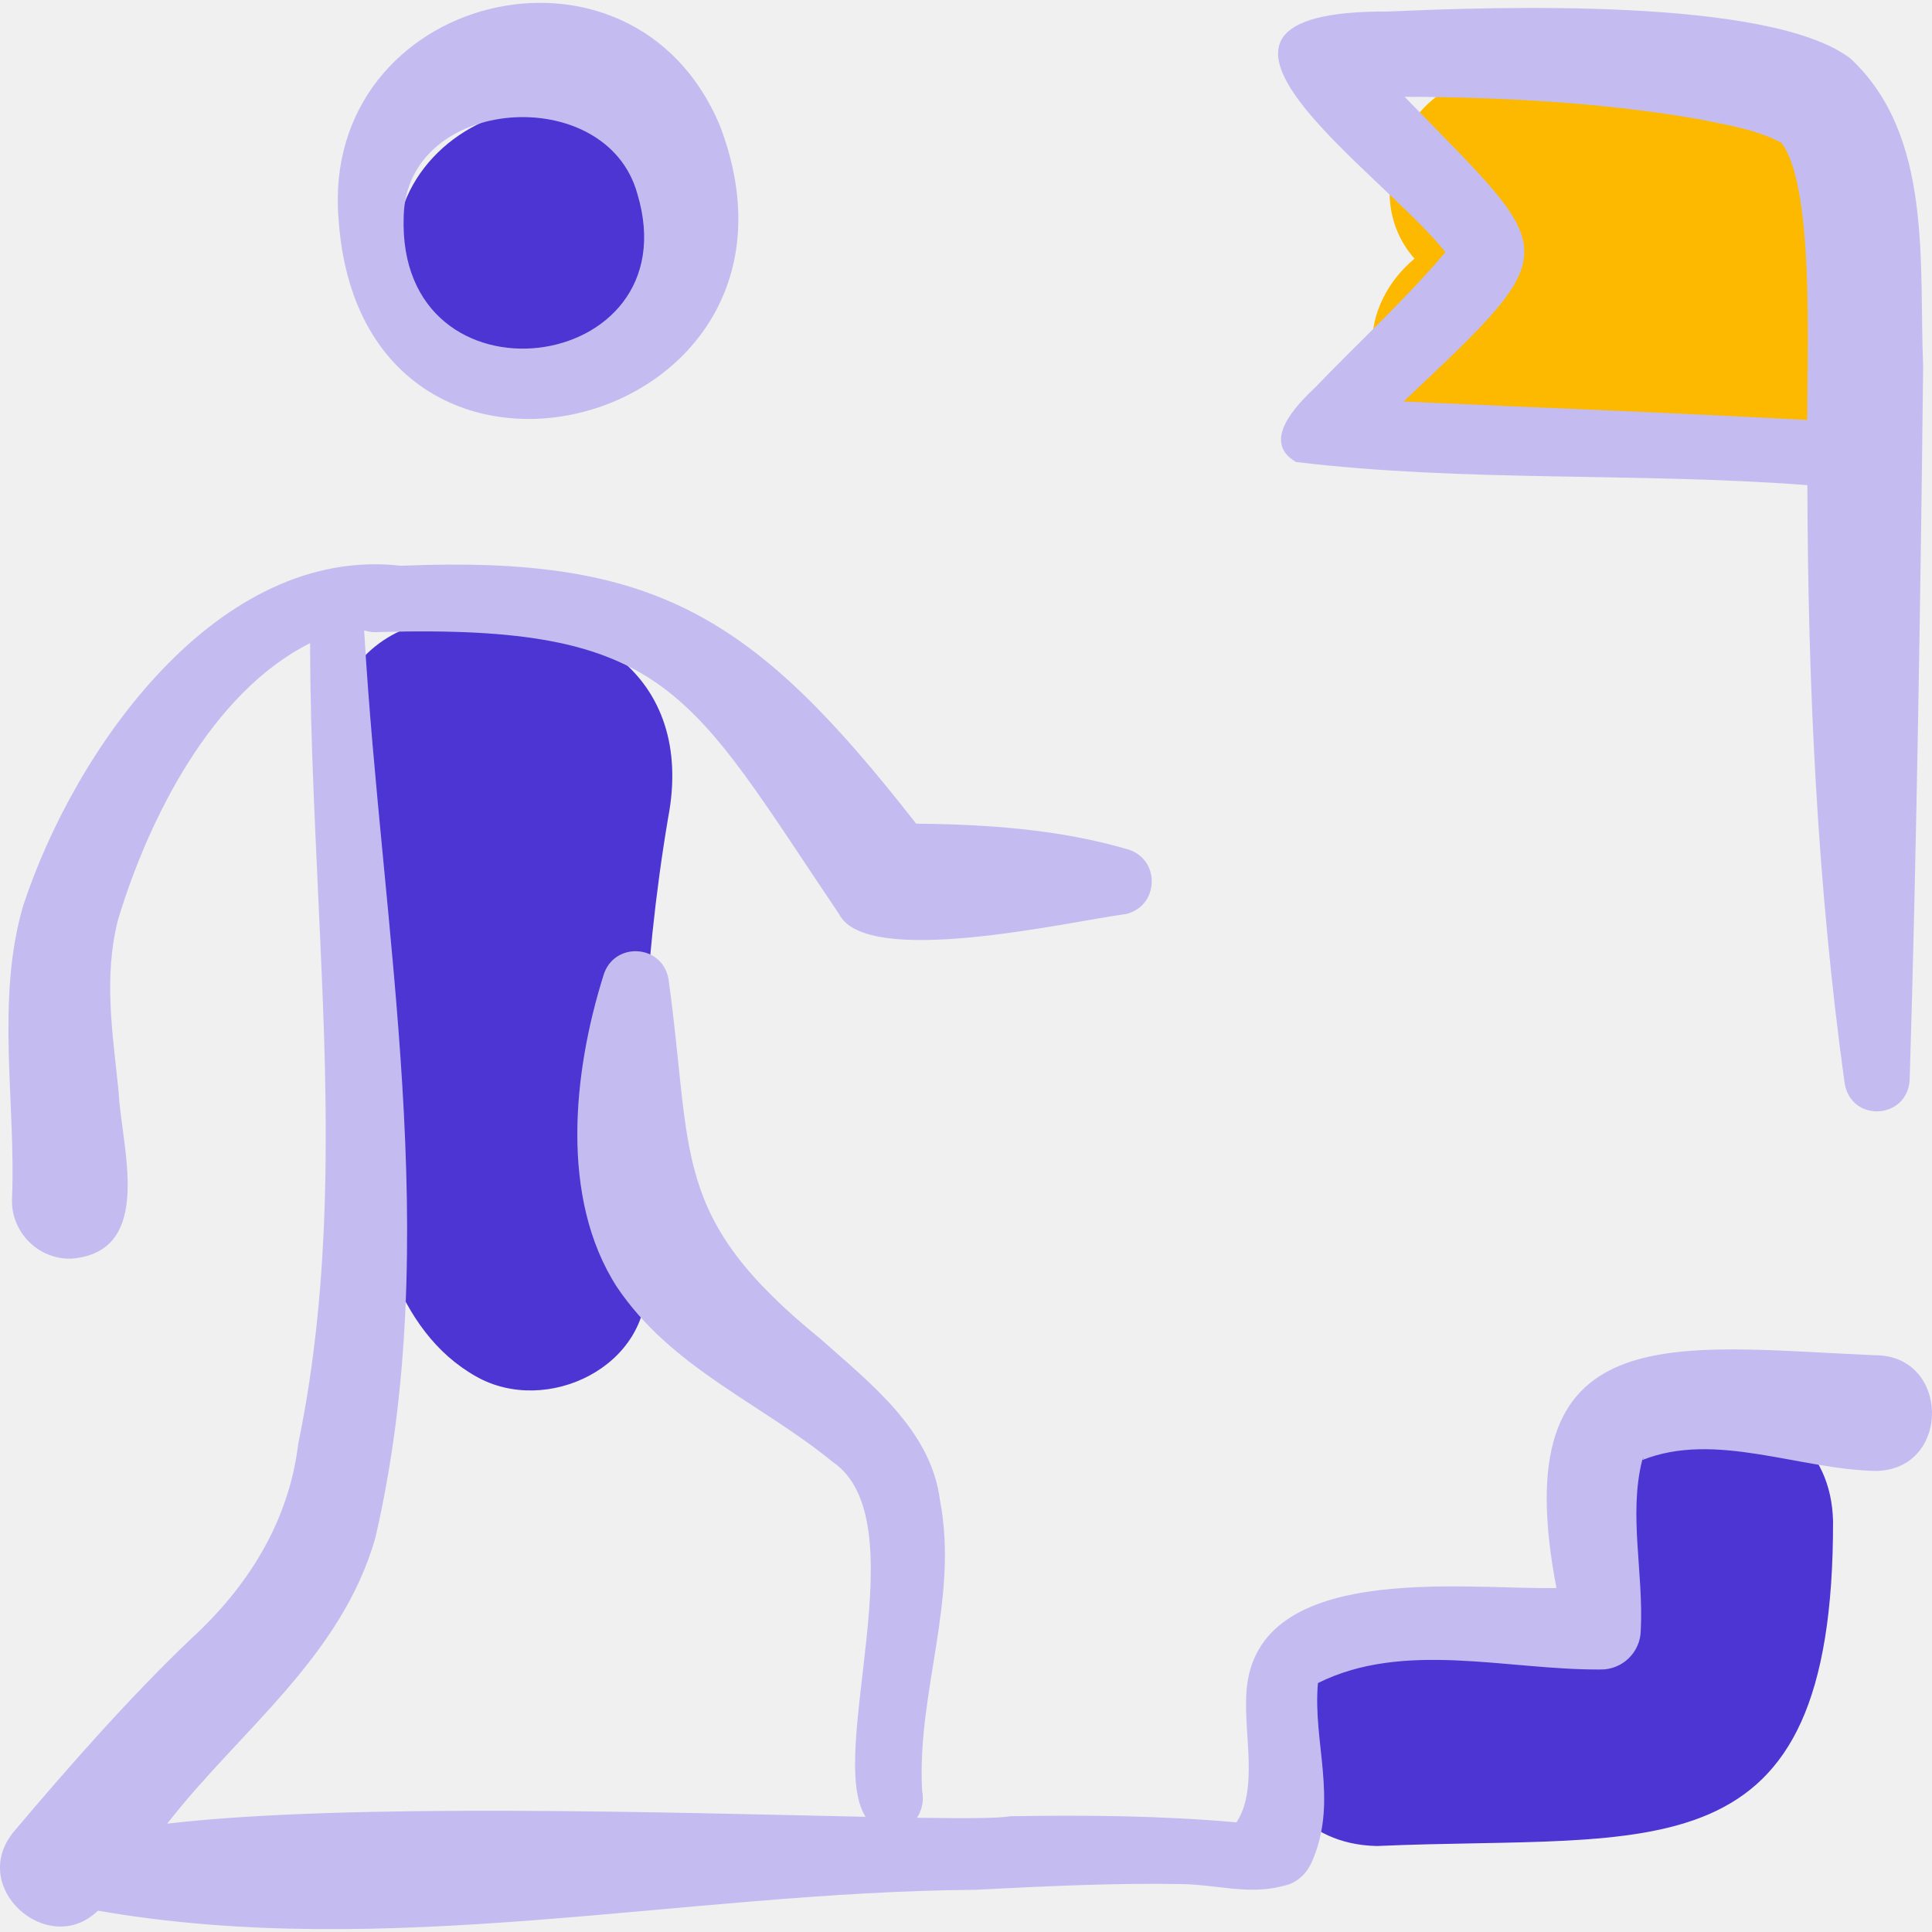
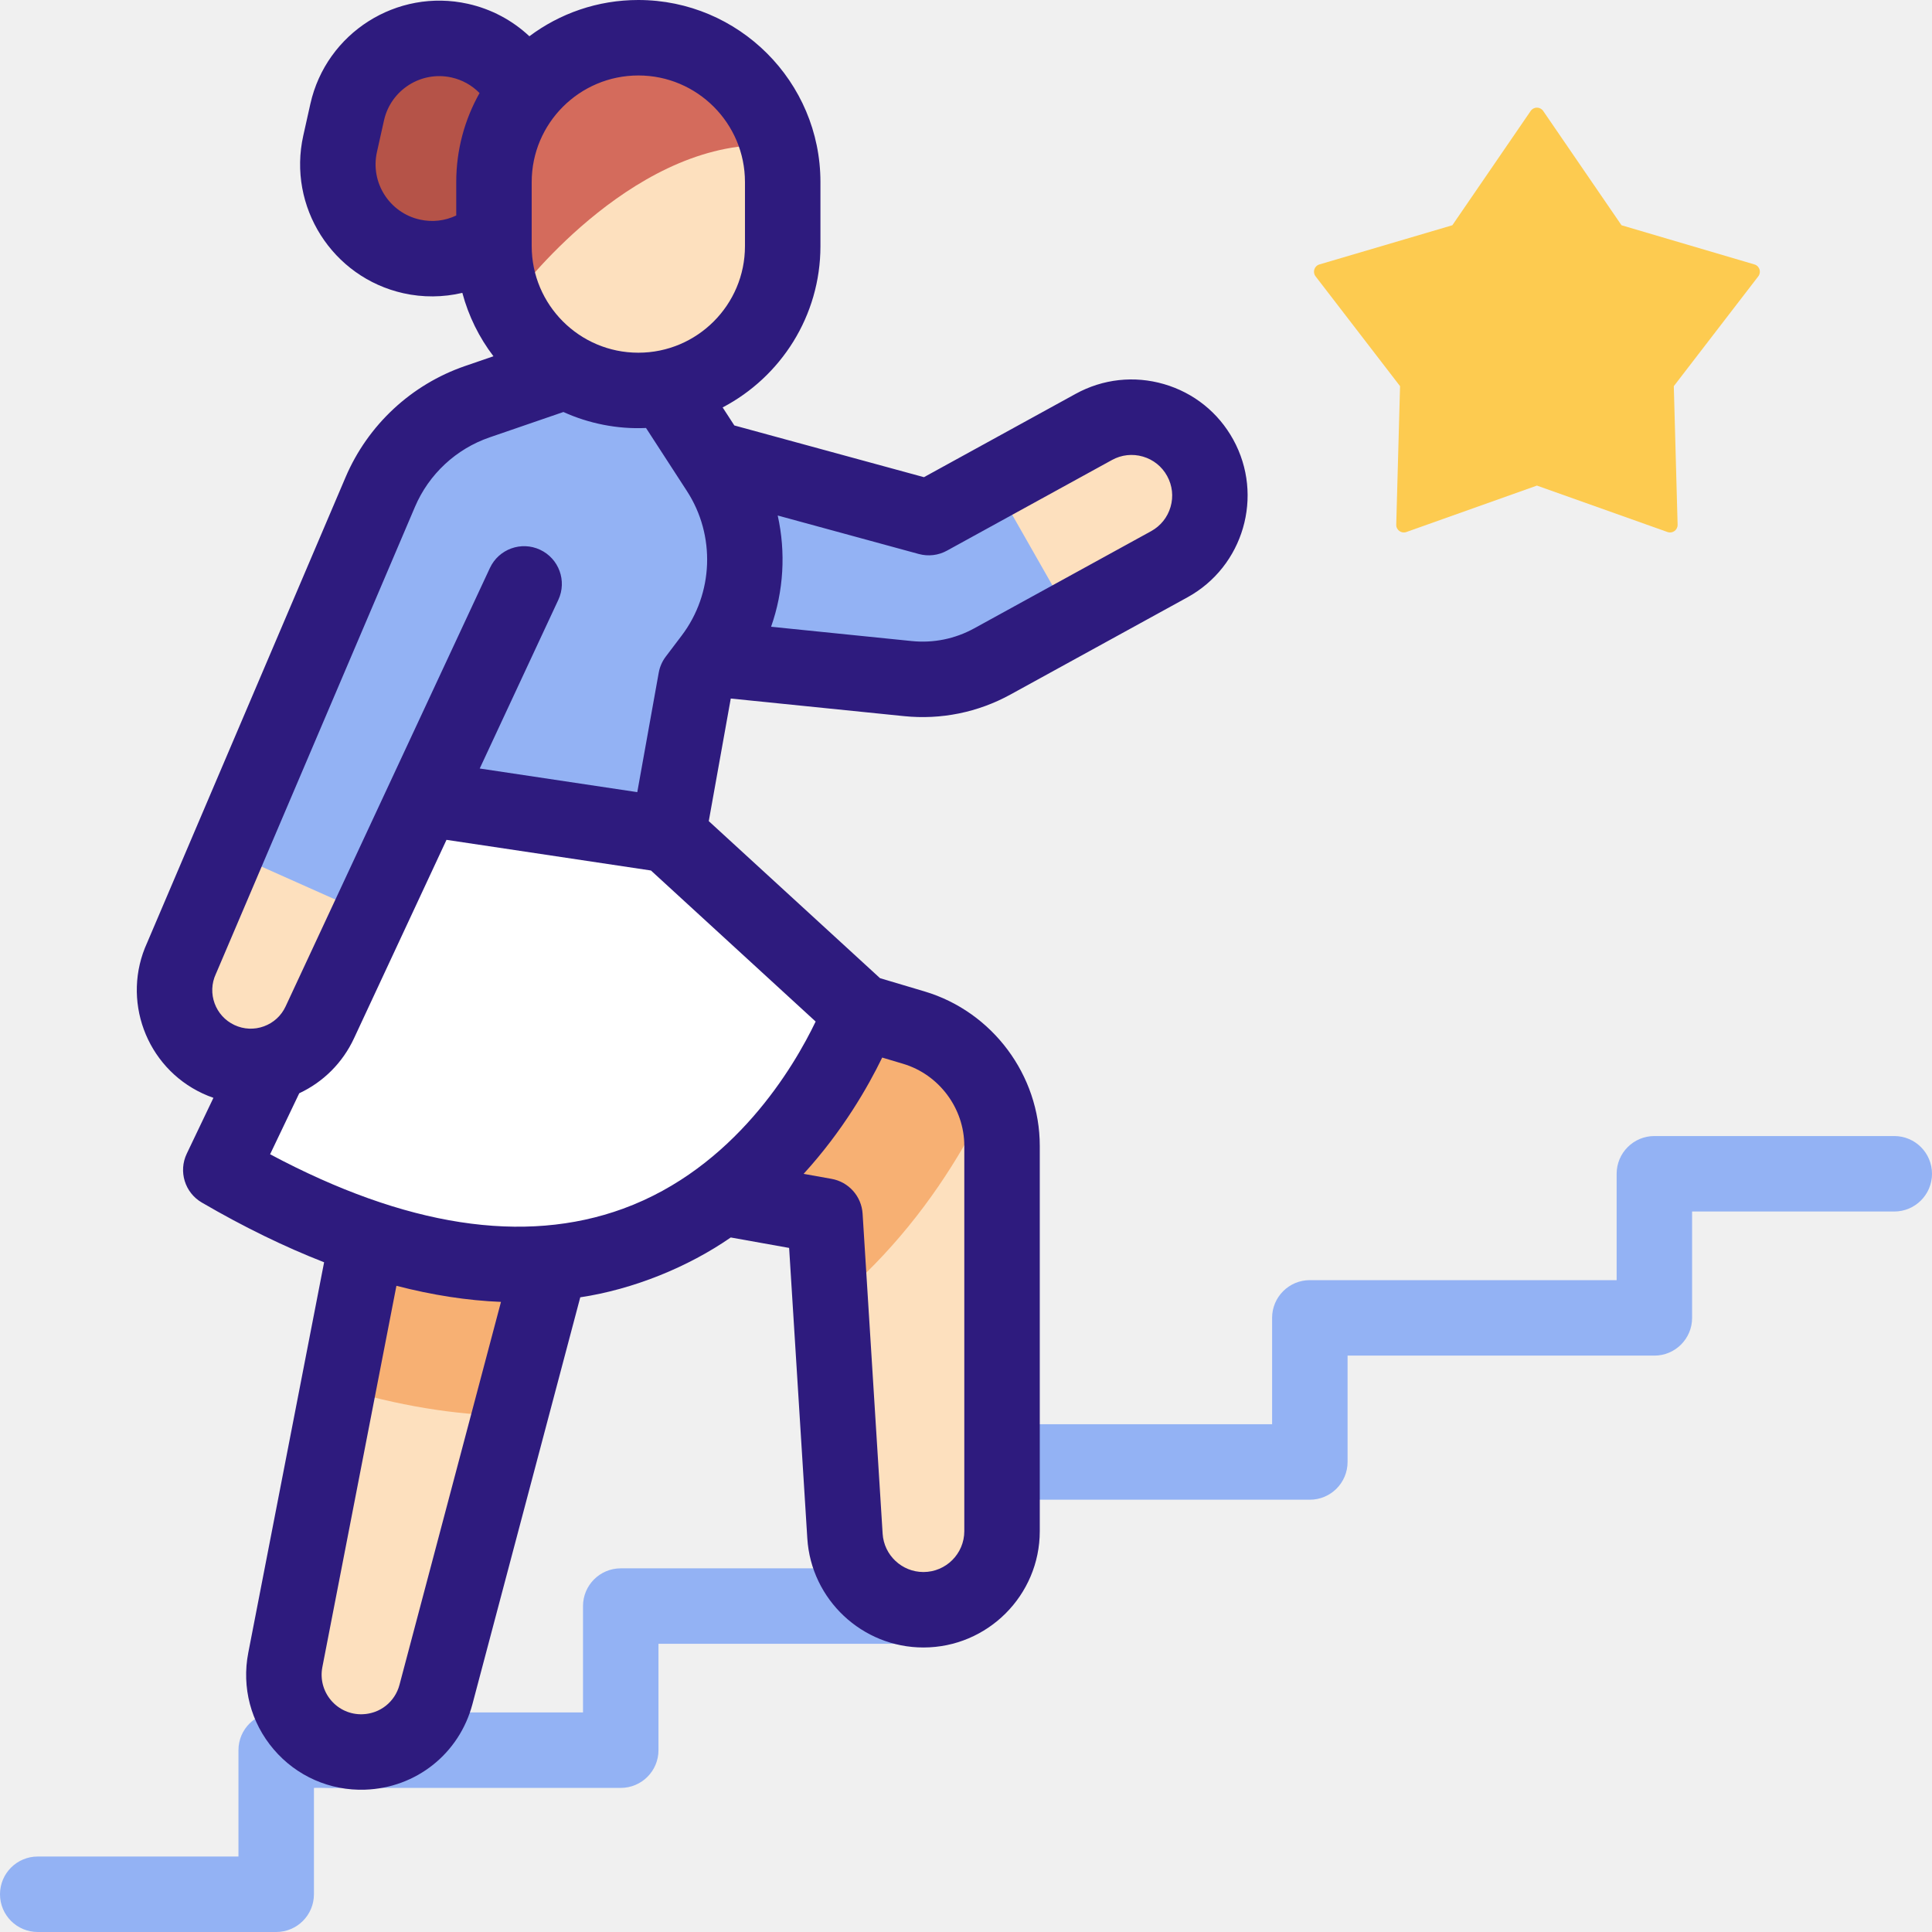
<svg xmlns="http://www.w3.org/2000/svg" width="140" height="140" viewBox="0 0 140 140" fill="none">
-   <g clip-path="url(#clip0_3380_1615)">
-     <path d="M48.157 14.36C42.756 0.834 23.231 10.71 30.184 23.408C32.583 27.593 38.308 29.949 42.642 27.326C46.575 24.56 49.813 19.295 48.157 14.36Z" fill="#4D35D3" style="fill:#4D35D3;fill:color(display-p3 0.302 0.208 0.828);fill-opacity:1;" />
-     <path d="M48.414 59.265C50.402 48.932 42.346 43.684 32.854 45.033C32.97 45.049 33.087 45.065 33.203 45.08C29.442 44.52 25.389 47.223 24.475 50.98C23.981 53.124 24.448 55.215 24.239 57.393C26.564 69.429 22.962 93.22 34.476 99.73C39.595 102.664 47.227 99.011 46.82 92.647C46.132 81.501 46.554 70.282 48.414 59.265Z" fill="#4D35D3" style="fill:#4D35D3;fill:color(display-p3 0.302 0.208 0.828);fill-opacity:1;" />
-     <path d="M132.83 110.221C132.563 99.376 116.578 99.556 116.424 110.222C116.594 112.435 116.483 114.654 115.774 116.767C110.425 116.938 105.104 117.127 99.763 117.364C88.979 117.711 89.043 133.518 99.763 133.77C119.937 132.875 132.87 136.317 132.83 110.221Z" fill="#4D35D3" style="fill:#4D35D3;fill:color(display-p3 0.302 0.208 0.828);fill-opacity:1;" />
-     <path d="M133.569 10.776C127.561 3.772 117.054 6.452 108.869 5.484C102.241 5.175 98.135 13.826 102.502 18.743C100.605 20.312 99.34 22.687 99.448 25.105C100.288 36.345 114.448 33.15 122.303 34.018C133.852 34.689 139.696 19.433 133.569 10.776Z" fill="#FCB900" style="fill:#FCB900;fill:color(display-p3 0.988 0.726 0);fill-opacity:1;" />
-     <path d="M52.181 9.142C45.835 -6.148 23.17 -0.449 24.535 15.895C26.194 40.057 60.594 31.284 52.181 9.142ZM29.253 15.665C29.48 6.915 43.955 5.908 46.188 14.057C50.151 27.27 28.728 30.02 29.253 15.665Z" fill="#C4BCF0" style="fill:#C4BCF0;fill:color(display-p3 0.769 0.737 0.941);fill-opacity:1;" />
-     <path d="M135.837 98.205C121.133 97.568 108.979 95.237 112.786 115.074C105.998 115.205 90.511 113.012 90.3 123.052C90.2 125.858 91.086 129.564 89.706 131.88C89.668 131.938 89.638 131.996 89.603 132.054C84.209 131.572 78.613 131.515 73.207 131.612C72.41 131.764 69.97 131.775 66.45 131.721C66.813 131.173 66.961 130.471 66.822 129.772C66.417 122.719 69.492 115.872 68.114 108.711C67.468 103.612 63.059 100.24 59.467 97.03C48.545 88.159 50.23 83.819 48.442 70.941C47.988 68.4 44.457 68.206 43.724 70.697C41.54 77.663 40.543 86.807 44.703 93.259C48.642 99.12 55.144 101.686 60.328 105.927C66.62 110.179 59.817 127.146 62.724 131.652C48.922 131.36 25.215 130.618 12.117 132.148C17.363 125.4 24.73 120.092 27.198 111.443C32.22 89.748 27.653 67.55 26.388 45.68C26.736 45.795 27.114 45.841 27.5 45.8C48.485 45.217 49.907 50.098 60.8 66.235C62.807 70.189 77.486 66.775 81.61 66.231C83.97 65.654 84.116 62.34 81.797 61.568C76.812 60.096 71.557 59.736 66.388 59.686C54.61 44.599 47.533 40.222 29.063 40.997C15.806 39.481 5.421 54.238 1.675 65.645C-0.32 72.463 1.157 79.96 0.872 86.833C0.757 89.249 2.756 91.284 5.175 91.206C11.278 90.722 8.768 82.99 8.599 79.142C8.155 74.802 7.498 70.825 8.546 66.674C10.752 59.333 15.352 50.157 22.471 46.606C22.477 53.888 22.905 61.129 23.213 68.308C23.771 80.418 24.088 92.693 21.612 104.615C20.943 110.221 17.998 114.961 13.815 118.783C9.467 122.923 5.007 127.988 1.056 132.664C-2.425 136.752 3.515 141.945 7.094 138.455C28.138 142.122 49.491 137.104 70.676 136.942C75.635 136.689 80.779 136.435 85.729 136.53C88.087 136.568 90.438 137.299 92.848 136.698C92.87 136.691 92.889 136.681 92.91 136.675C93.836 136.521 94.695 135.911 95.165 134.673C96.936 130.388 95.116 126.172 95.504 121.961C101.731 118.855 109.185 121.017 115.947 120.978C117.542 121.016 118.865 119.749 118.896 118.154C119.111 113.989 118.004 109.768 119 105.806C119.011 105.801 119.023 105.795 119.023 105.795C124.283 103.698 130.356 106.485 135.938 106.59C141.418 106.502 141.324 98.162 135.837 98.205ZM119.089 105.693C119.078 105.709 119.075 105.722 119.011 105.783C119.035 105.714 119.138 105.588 119.089 105.693Z" fill="#C4BCF0" style="fill:#C4BCF0;fill:color(display-p3 0.769 0.737 0.941);fill-opacity:1;" />
-     <path d="M104.738 18.274C101.826 21.736 98.492 24.749 95.343 28.035C93.958 29.344 91.346 31.986 93.912 33.478C106.132 34.951 118.624 34.213 130.969 35.157C131.006 49.626 131.681 64.153 133.669 78.495C134.142 81.359 138.193 81.132 138.381 78.271C138.863 62.842 139.194 41.883 139.358 26.511C139.042 19.103 140.088 9.82 134.09 4.238C128.252 -0.212 108.294 0.491 100.612 0.835C82.459 0.726 100.251 12.52 104.738 18.274ZM129.169 10.402C129.167 10.401 129.16 10.395 129.149 10.387C129.163 10.396 129.172 10.403 129.169 10.402ZM122.98 8.614C125.056 9.032 127.274 9.376 129.091 10.348C131.421 13.419 130.982 24.642 130.957 30.432C123.592 30.04 116.256 29.721 108.899 29.416C106.775 29.302 104.205 29.217 101.707 29.096C113.744 17.737 112.975 18.561 101.783 7.014C108.802 7.037 116.127 7.427 122.98 8.614Z" fill="#C4BCF0" style="fill:#C4BCF0;fill:color(display-p3 0.769 0.737 0.941);fill-opacity:1;" />
+   <g clip-path="url(#clip0_3446_5304)">
+     <path d="M111.371 35.188L101.91 38.552C101.547 38.682 101.167 38.406 101.177 38.02L101.453 27.982L95.33 20.023C95.095 19.718 95.24 19.271 95.61 19.162L105.242 16.323L110.919 8.039C111.137 7.721 111.606 7.721 111.825 8.039L117.501 16.323L127.133 19.162C127.503 19.271 127.648 19.718 127.413 20.023L121.29 27.982L121.566 38.02C121.577 38.406 121.197 38.682 120.833 38.552L111.371 35.188Z" fill="#FDCB50" style="fill:#FDCB50;fill:color(display-p3 0.992 0.796 0.314);fill-opacity:1;" />
+     <path d="M49.695 32.705L67.301 37.508L79.264 30.936C82.012 29.426 85.464 30.43 86.974 33.178C88.483 35.926 87.479 39.378 84.731 40.888L71.911 47.93C70.044 48.956 67.909 49.39 65.79 49.174L46.928 47.257L49.695 32.705Z" fill="#FDE0BE" style="fill:#FDE0BE;fill:color(display-p3 0.992 0.878 0.745);fill-opacity:1;" />
+     <path d="M42.576 81.346L31.591 122.79C30.958 125.18 28.832 126.873 26.361 126.955C22.764 127.074 19.989 123.82 20.675 120.287L29.236 76.207L42.576 81.346Z" fill="#FDE0BE" style="fill:#FDE0BE;fill:color(display-p3 0.992 0.878 0.745);fill-opacity:1;" />
+     <path d="M36.943 102.6L42.577 81.346L29.236 76.207L24.51 100.544C28.779 101.85 32.933 102.537 36.943 102.6Z" fill="#F7B073" style="fill:#F7B073;fill:color(display-p3 0.969 0.69 0.451);fill-opacity:1;" />
+     <path d="M66.916 116.649C63.908 116.649 61.419 114.31 61.231 111.309L59.778 88.116L40.418 84.652C33.381 83.392 28.822 76.511 30.407 69.54L31.628 64.166L66.218 74.464C70.011 75.593 72.612 79.081 72.612 83.038V110.953C72.612 114.098 70.061 116.649 66.916 116.649Z" fill="#FDE0BE" style="fill:#FDE0BE;fill:color(display-p3 0.992 0.878 0.745);fill-opacity:1;" />
+     <path d="M66.218 74.464L31.628 64.166L30.407 69.54C28.822 76.511 33.381 83.393 40.418 84.652L59.778 88.116L60.182 94.558C61.958 93.099 63.638 91.448 65.21 89.609C68.572 85.677 70.675 81.722 71.784 79.295C70.731 77.013 68.741 75.215 66.218 74.464Z" fill="#F7B073" style="fill:#F7B073;fill:color(display-p3 0.969 0.69 0.451);fill-opacity:1;" />
+     <path d="M62.386 73.323C62.386 73.323 51.141 105.235 16.001 84.778L28.986 57.588L48.403 60.499L62.386 73.323Z" fill="white" style="fill:white;fill-opacity:1;" />
+     <path d="M67.301 37.507L49.694 32.705L46.928 47.256L65.79 49.173C67.909 49.389 70.044 48.955 71.911 47.929L77.615 44.796L71.994 34.928L67.301 37.507Z" fill="#93B2F4" style="fill:#93B2F4;fill:color(display-p3 0.577 0.698 0.957);fill-opacity:1;" />
+     <path d="M48.403 60.499L50.426 49.228L51.579 47.706C54.592 43.728 54.791 38.288 52.075 34.1L48.333 28.33L47.55 25.818L40.711 27.004L34.589 29.109L28.986 57.588L48.403 60.499Z" fill="#93B2F4" style="fill:#93B2F4;fill:color(display-p3 0.577 0.698 0.957);fill-opacity:1;" />
+     <path d="M37.98 42.313L23.175 74.085C21.887 76.849 18.601 78.046 15.837 76.758C13.072 75.47 11.875 72.185 13.164 69.42L27.556 35.654C28.868 32.575 31.424 30.197 34.589 29.109L37.98 42.313Z" fill="#FDE0BE" style="fill:#FDE0BE;fill:color(display-p3 0.992 0.878 0.745);fill-opacity:1;" />
+     <path d="M34.588 29.108C31.423 30.196 28.868 32.575 27.556 35.654L16.459 61.688L26.802 66.299L37.98 42.313L39.762 35.519L34.588 29.108Z" fill="#93B2F4" style="fill:#93B2F4;fill:color(display-p3 0.577 0.698 0.957);fill-opacity:1;" />
+     <path d="M29.826 18.58C26.143 17.758 23.824 14.106 24.646 10.423L25.159 8.126C25.981 4.443 29.633 2.123 33.316 2.945C36.998 3.767 39.318 7.419 38.496 11.102L37.983 13.4C37.161 17.083 33.51 19.402 29.826 18.58Z" fill="#B55348" style="fill:#B55348;fill:color(display-p3 0.71 0.326 0.282);fill-opacity:1;" />
+     <path d="M46.251 28.293H46.261C52.036 28.293 56.717 23.611 56.717 17.836V13.191C56.717 7.416 52.036 2.734 46.261 2.734H46.251C40.476 2.734 35.795 7.416 35.795 13.191V17.836C35.795 23.611 40.476 28.293 46.251 28.293Z" fill="#FDE0BE" style="fill:#FDE0BE;fill:color(display-p3 0.992 0.878 0.745);fill-opacity:1;" />
+     <path d="M55.307 10.512H56.369C55.186 6.035 51.11 2.734 46.261 2.734H46.251C40.476 2.734 35.795 7.416 35.795 13.191V17.836C35.795 19.355 36.121 20.797 36.704 22.1L37.461 21.305C37.461 21.305 45.493 10.512 55.307 10.512Z" fill="#D46B5C" style="fill:#D46B5C;fill:color(display-p3 0.831 0.42 0.361);fill-opacity:1;" />
+     <path d="M94.915 108.675H72.894C71.384 108.675 70.16 107.45 70.16 105.94C70.16 104.43 71.384 103.206 72.894 103.206H92.181V95.498C92.181 93.988 93.405 92.764 94.915 92.764H117.148V85.057C117.148 83.546 118.372 82.322 119.882 82.322H137.266C138.776 82.322 140 83.546 140 85.057C140 86.567 138.776 87.791 137.266 87.791H122.616V95.498C122.616 97.009 121.392 98.233 119.882 98.233H97.65V105.94C97.65 107.45 96.425 108.675 94.915 108.675Z" fill="#93B2F4" style="fill:#93B2F4;fill:color(display-p3 0.577 0.698 0.957);fill-opacity:1;" />
+     <path d="M64.914 113.648H44.981C43.471 113.648 42.247 114.872 42.247 116.382V124.09H27.472C26.986 124.09 26.53 124.218 26.135 124.441C25.739 124.218 25.283 124.09 24.797 124.09H20.015C18.505 124.09 17.28 125.314 17.28 126.824V134.531H2.734C1.224 134.531 0 135.756 0 137.266C0 138.776 1.224 140 2.734 140H20.015C21.525 140 22.749 138.776 22.749 137.266V129.558C23.638 129.516 25.369 129.737 26.135 129.208C26.53 129.43 26.986 129.558 27.472 129.558H44.981C46.492 129.558 47.716 128.334 47.716 126.824V119.117H64.914C66.424 119.117 67.649 117.893 67.649 116.382C67.649 114.872 66.424 113.648 64.914 113.648Z" fill="#93B2F4" style="fill:#93B2F4;fill:color(display-p3 0.577 0.698 0.957);fill-opacity:1;" />
+     <path d="M89.369 31.861C88.287 29.892 86.504 28.462 84.346 27.834C82.189 27.207 79.916 27.457 77.947 28.539L66.953 34.578L53.213 30.83L52.365 29.524C56.573 27.317 59.452 22.907 59.452 17.836V13.191C59.452 5.917 53.534 0 46.252 0C43.295 0 40.563 0.978 38.361 2.627C37.124 1.468 35.596 0.653 33.911 0.277C28.762 -0.872 23.639 2.382 22.49 7.53L21.977 9.827C20.828 14.976 24.082 20.1 29.231 21.249C30.641 21.564 32.103 21.552 33.503 21.222C33.952 22.909 34.727 24.464 35.757 25.816L33.7 26.523C29.809 27.86 26.654 30.797 25.041 34.582L10.664 68.31C8.776 72.427 10.57 77.32 14.682 79.236C14.939 79.356 15.201 79.461 15.466 79.553L13.533 83.6C12.919 84.885 13.394 86.425 14.625 87.141C17.661 88.909 20.616 90.35 23.486 91.469L17.991 119.765C17.504 122.271 18.175 124.822 19.831 126.764C21.484 128.707 23.913 129.774 26.451 129.687C30.157 129.564 33.284 127.074 34.234 123.49L42.048 94.008C45.893 93.431 49.867 91.813 52.953 89.672L57.183 90.429L58.501 111.479C58.779 115.911 62.475 119.383 66.915 119.383C71.563 119.383 75.346 115.601 75.346 110.952V83.038C75.346 77.91 71.913 73.307 66.998 71.843L63.77 70.882L51.36 59.502L52.954 50.618L65.512 51.894C68.177 52.167 70.864 51.627 73.227 50.326L86.047 43.284C90.112 41.051 91.603 35.927 89.369 31.861ZM46.261 5.469C50.519 5.469 53.983 8.933 53.983 13.191V17.836C53.983 22.094 50.519 25.558 46.261 25.558H46.251C41.993 25.558 38.529 22.094 38.529 17.836V13.191C38.529 8.933 41.993 5.469 46.261 5.469ZM30.422 15.911C28.216 15.419 26.822 13.224 27.314 11.018L27.827 8.721C28.32 6.516 30.515 5.123 32.72 5.614C33.5 5.788 34.2 6.182 34.75 6.744C33.676 8.651 33.061 10.85 33.061 13.191V15.616C32.243 16.005 31.328 16.114 30.422 15.911ZM15.642 70.575C15.655 70.547 15.667 70.52 15.679 70.492L30.071 36.726C31.078 34.363 33.049 32.529 35.477 31.694L40.827 29.855C42.633 30.678 44.724 31.112 46.813 31.013L49.78 35.588C51.862 38.799 51.709 43.005 49.398 46.056L48.246 47.577C47.986 47.92 47.81 48.321 47.734 48.745L46.18 57.401L34.763 55.689L40.458 43.468C41.096 42.099 40.503 40.473 39.134 39.835C37.766 39.197 36.139 39.789 35.501 41.158L20.696 72.93C20.382 73.605 19.823 74.117 19.124 74.372C18.424 74.627 17.667 74.594 16.992 74.279C15.598 73.63 14.993 71.968 15.642 70.575ZM28.948 122.089C28.621 123.322 27.545 124.179 26.27 124.221C25.394 124.252 24.562 123.884 23.992 123.216C23.423 122.547 23.192 121.67 23.359 120.807L28.726 93.174C31.33 93.849 33.859 94.242 36.303 94.34L28.948 122.089ZM69.877 83.038V110.953C69.877 112.586 68.548 113.915 66.915 113.915C65.355 113.915 64.056 112.695 63.959 111.138L62.507 87.945C62.428 86.688 61.5 85.647 60.259 85.425L58.233 85.062C61.071 81.953 62.902 78.748 63.928 76.635L65.437 77.085C68.051 77.863 69.877 80.311 69.877 83.038ZM45.147 87.588C37.976 90.205 29.381 88.877 19.573 83.642L21.684 79.223C23.433 78.404 24.828 77.012 25.653 75.24L32.355 60.858L47.171 63.08L59.105 74.025C57.534 77.296 53.229 84.638 45.147 87.588ZM84.823 36.733C84.603 37.488 84.103 38.112 83.414 38.491L70.594 45.533C69.206 46.295 67.64 46.614 66.066 46.453L55.876 45.417C56.788 42.829 56.951 40.028 56.356 37.356L66.581 40.145C67.265 40.332 67.995 40.246 68.617 39.904L80.58 33.332C81.269 32.953 82.064 32.866 82.819 33.085C83.574 33.305 84.198 33.805 84.576 34.494C84.955 35.184 85.042 35.979 84.823 36.733Z" fill="#2E1B7E" style="fill:#2E1B7E;fill:color(display-p3 0.18 0.106 0.494);fill-opacity:1;" />
  </g>
  <defs>
-     <clipPath id="clip0_3380_1615">
+     <clipPath id="clip0_3446_5304">
      <rect width="140" height="140" fill="white" style="fill:white;fill-opacity:1;" />
    </clipPath>
  </defs>
</svg>
